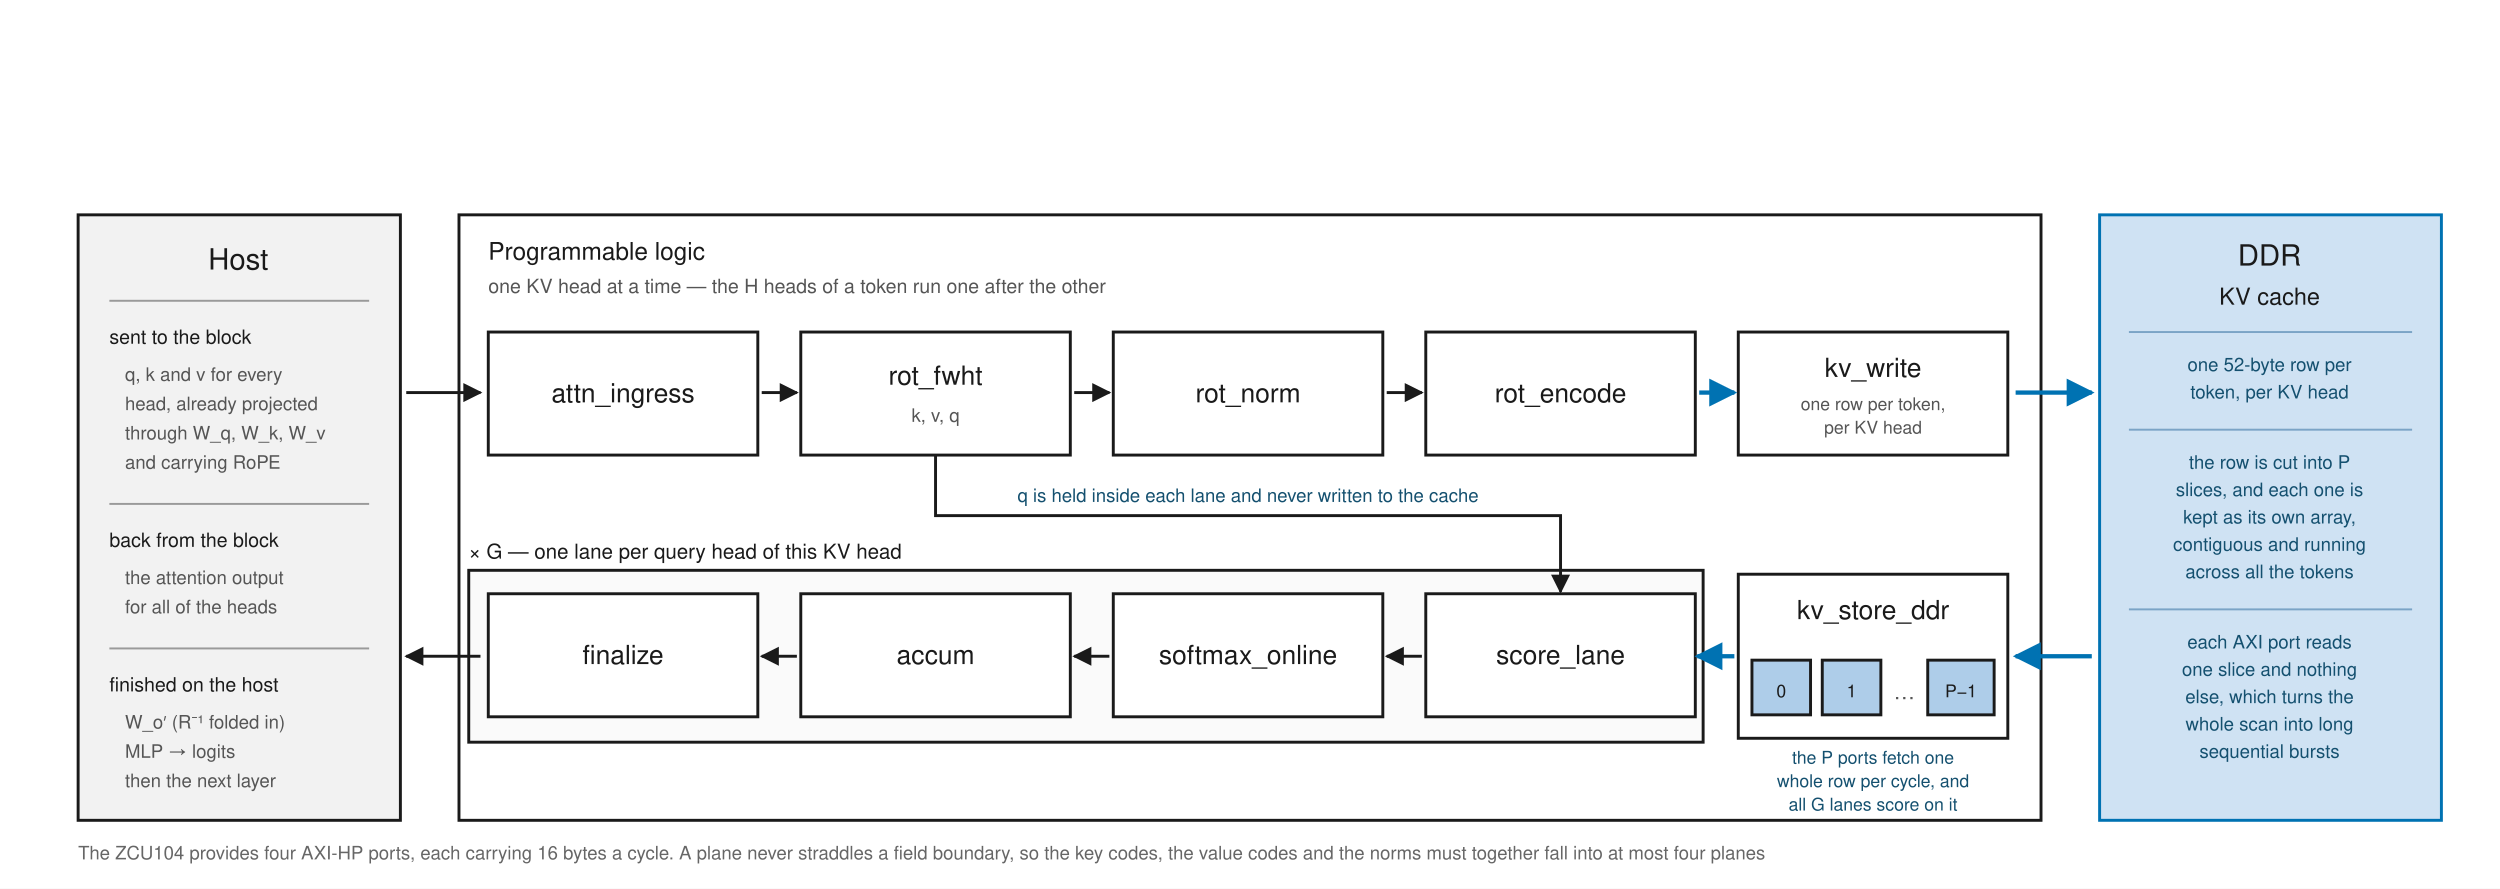
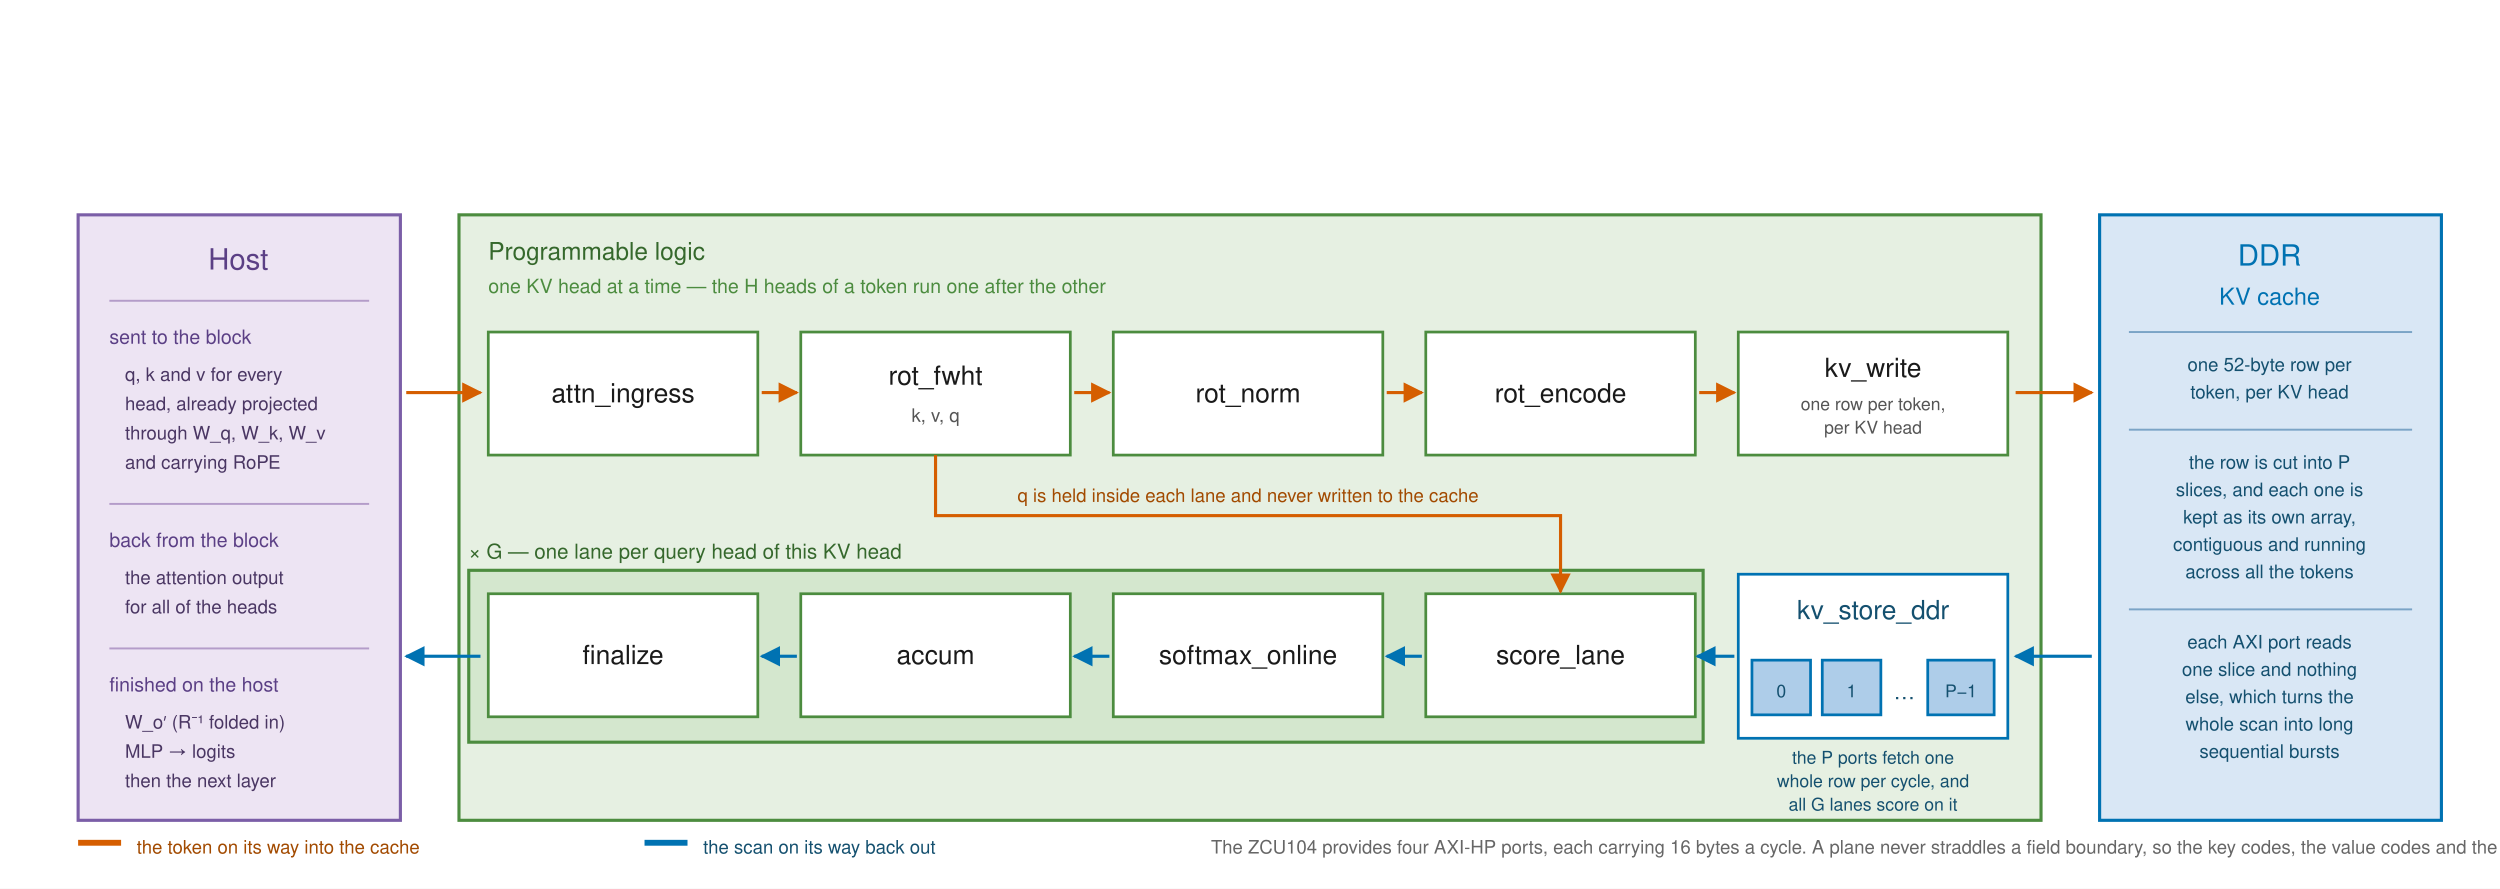
<svg xmlns="http://www.w3.org/2000/svg" viewBox="0 0 1280 455" width="1280" height="455" font-family="Helvetica Neue, Helvetica, Arial, sans-serif">
  <defs>
-     <marker id="ar" viewBox="0 0 10 10" refX="9" refY="5" markerWidth="6.5" markerHeight="6.5" orient="auto-start-reverse">
-       <path d="M0,0 L10,5 L0,10 z" fill="#1a1a1a" />
+     <marker id="aw" viewBox="0 0 10 10" refX="9" refY="5" markerWidth="6.5" markerHeight="6.5" orient="auto-start-reverse">
+       <path d="M0,0 L10,5 L0,10 z" fill="#D55E00" />
    </marker>
-     <marker id="arb" viewBox="0 0 10 10" refX="9" refY="5" markerWidth="6.5" markerHeight="6.5" orient="auto-start-reverse">
+     <marker id="ard" viewBox="0 0 10 10" refX="9" refY="5" markerWidth="6.5" markerHeight="6.5" orient="auto-start-reverse">
      <path d="M0,0 L10,5 L0,10 z" fill="#0072B2" />
    </marker>
  </defs>
  <rect width="1280" height="455" fill="#ffffff" />
-   <g stroke="#1a1a1a" stroke-width="1.5" fill="none">
-     <rect x="40" y="110" width="165" height="310" fill="#f2f2f2" />
-     <rect x="235" y="110" width="810" height="310" fill="#ffffff" />
-     <rect x="1075" y="110" width="175" height="310" fill="#CFE2F3" stroke="#0072B2" />
-     <rect x="250" y="170" width="138" height="63" fill="#ffffff" />
-     <rect x="410" y="170" width="138" height="63" fill="#ffffff" />
-     <rect x="570" y="170" width="138" height="63" fill="#ffffff" />
-     <rect x="730" y="170" width="138" height="63" fill="#ffffff" />
-     <rect x="890" y="170" width="138" height="63" fill="#ffffff" />
-     <rect x="240" y="292" width="632" height="88" fill="#fafafa" />
-     <rect x="250" y="304" width="138" height="63" fill="#ffffff" />
-     <rect x="410" y="304" width="138" height="63" fill="#ffffff" />
-     <rect x="570" y="304" width="138" height="63" fill="#ffffff" />
-     <rect x="730" y="304" width="138" height="63" fill="#ffffff" />
-     <rect x="890" y="294" width="138" height="84" fill="#ffffff" />
-     <rect x="897" y="338" width="30" height="28" fill="#AECDE9" />
-     <rect x="933" y="338" width="30" height="28" fill="#AECDE9" />
-     <rect x="987" y="338" width="34" height="28" fill="#AECDE9" />
-     <path d="M208,201 L246,201" marker-end="url(#ar)" />
-     <path d="M390,201 L408,201" marker-end="url(#ar)" />
-     <path d="M550,201 L568,201" marker-end="url(#ar)" />
-     <path d="M710,201 L728,201" marker-end="url(#ar)" />
-     <path d="M870,201 L888,201" stroke="#0072B2" stroke-width="2.2" marker-end="url(#arb)" />
-     <path d="M1032,201 L1071,201" stroke="#0072B2" stroke-width="2.2" marker-end="url(#arb)" />
-     <path d="M1071,336 L1032,336" stroke="#0072B2" stroke-width="2.2" marker-end="url(#arb)" />
-     <path d="M888,336 L869,336" stroke="#0072B2" stroke-width="2.2" marker-end="url(#arb)" />
-     <path d="M728,336 L710,336" marker-end="url(#ar)" />
-     <path d="M568,336 L550,336" marker-end="url(#ar)" />
-     <path d="M408,336 L390,336" marker-end="url(#ar)" />
-     <path d="M246,336 L208,336" marker-end="url(#ar)" />
-     <path d="M479,233 L479,264 L799,264 L799,303" marker-end="url(#ar)" />
-     <g stroke="#9a9a9a" stroke-width="1">
+   <g stroke-width="1.6" fill="none">
+     <rect x="40" y="110" width="165" height="310" fill="#EDE4F3" stroke="#7B5EA7" />
+     <rect x="235" y="110" width="810" height="310" fill="#E6F0E2" stroke="#4C8C3F" />
+     <rect x="1075" y="110" width="175" height="310" fill="#D9E7F5" stroke="#0072B2" />
+     <rect x="240" y="292" width="632" height="88" fill="#D4E7CE" stroke="#4C8C3F" />
+   </g>
+   <g stroke-width="1.4" fill="#ffffff">
+     <g stroke="#4C8C3F">
+       <rect x="250" y="170" width="138" height="63" />
+       <rect x="410" y="170" width="138" height="63" />
+       <rect x="570" y="170" width="138" height="63" />
+       <rect x="730" y="170" width="138" height="63" />
+       <rect x="890" y="170" width="138" height="63" />
+       <rect x="250" y="304" width="138" height="63" />
+       <rect x="410" y="304" width="138" height="63" />
+       <rect x="570" y="304" width="138" height="63" />
+       <rect x="730" y="304" width="138" height="63" />
+     </g>
+     <g stroke="#0072B2">
+       <rect x="890" y="294" width="138" height="84" />
+       <rect x="897" y="338" width="30" height="28" fill="#AECDE9" />
+       <rect x="933" y="338" width="30" height="28" fill="#AECDE9" />
+       <rect x="987" y="338" width="34" height="28" fill="#AECDE9" />
+     </g>
+   </g>
+   <g stroke="#D55E00" stroke-width="1.6" fill="none">
+     <path d="M208,201 L246,201" marker-end="url(#aw)" />
+     <path d="M390,201 L408,201" marker-end="url(#aw)" />
+     <path d="M550,201 L568,201" marker-end="url(#aw)" />
+     <path d="M710,201 L728,201" marker-end="url(#aw)" />
+     <path d="M870,201 L888,201" marker-end="url(#aw)" />
+     <path d="M1032,201 L1071,201" marker-end="url(#aw)" />
+     <path d="M479,233 L479,264 L799,264 L799,303" marker-end="url(#aw)" />
+   </g>
+   <g stroke="#0072B2" stroke-width="1.6" fill="none">
+     <path d="M1071,336 L1032,336" marker-end="url(#ard)" />
+     <path d="M888,336 L869,336" marker-end="url(#ard)" />
+     <path d="M728,336 L710,336" marker-end="url(#ard)" />
+     <path d="M568,336 L550,336" marker-end="url(#ard)" />
+     <path d="M408,336 L390,336" marker-end="url(#ard)" />
+     <path d="M246,336 L208,336" marker-end="url(#ard)" />
+   </g>
+   <g fill="none" stroke-width="1">
+     <g stroke="#B49CC9">
      <path d="M56,154 L189,154" />
      <path d="M56,258 L189,258" />
      <path d="M56,332 L189,332" />
-       <path d="M1090,170 L1235,170" stroke="#7BA4C6" />
-       <path d="M1090,220 L1235,220" stroke="#7BA4C6" />
-       <path d="M1090,312 L1235,312" stroke="#7BA4C6" />
+     </g>
+     <g stroke="#7BA4C6">
+       <path d="M1090,170 L1235,170" />
+       <path d="M1090,220 L1235,220" />
+       <path d="M1090,312 L1235,312" />
    </g>
  </g>
  <g fill="#1a1a1a" text-anchor="middle">
-     <text x="122" y="138" font-size="15">Host</text>
-     <text x="1162" y="136" font-size="15">DDR</text>
-     <text x="1162" y="156" font-size="12">KV cache</text>
+     <text x="122" y="138" font-size="15" fill="#5B3F85">Host</text>
+     <text x="1162" y="136" font-size="15" fill="#0072B2">DDR</text>
+     <text x="1162" y="156" font-size="12" fill="#0072B2">KV cache</text>
    <text x="1162" y="190" font-size="9.5" fill="#14506F">one 52-byte row per</text>
    <text x="1162" y="204" font-size="9.5" fill="#14506F">token, per KV head</text>
    <text x="1162" y="240" font-size="9.5" fill="#14506F">the row is cut into P</text>
    <text x="1162" y="254" font-size="9.5" fill="#14506F">slices, and each one is</text>
    <text x="1162" y="268" font-size="9.5" fill="#14506F">kept as its own array,</text>
    <text x="1162" y="282" font-size="9.5" fill="#14506F">contiguous and running</text>
    <text x="1162" y="296" font-size="9.5" fill="#14506F">across all the tokens</text>
    <text x="1162" y="332" font-size="9.5" fill="#14506F">each AXI port reads</text>
    <text x="1162" y="346" font-size="9.5" fill="#14506F">one slice and nothing</text>
    <text x="1162" y="360" font-size="9.5" fill="#14506F">else, which turns the</text>
    <text x="1162" y="374" font-size="9.5" fill="#14506F">whole scan into long</text>
    <text x="1162" y="388" font-size="9.5" fill="#14506F">sequential bursts</text>
    <text x="319" y="206" font-size="13.5">attn_ingress</text>
    <text x="479" y="197" font-size="13.5">rot_fwht</text>
    <text x="479" y="216" font-size="9.5" fill="#555555">k, v, q</text>
    <text x="639" y="206" font-size="13.5">rot_norm</text>
    <text x="799" y="206" font-size="13.5">rot_encode</text>
    <text x="959" y="193" font-size="13.5">kv_write</text>
    <text x="959" y="210" font-size="9" fill="#555555">one row per token,</text>
    <text x="959" y="222" font-size="9" fill="#555555">per KV head</text>
    <text x="319" y="340" font-size="13.5">finalize</text>
    <text x="479" y="340" font-size="13.5">accum</text>
    <text x="639" y="340" font-size="13.5">softmax_online</text>
    <text x="799" y="340" font-size="13.5">score_lane</text>
-     <text x="959" y="317" font-size="13.5">kv_store_ddr</text>
-     <text x="912" y="357" font-size="9">0</text>
-     <text x="948" y="357" font-size="9">1</text>
-     <text x="975" y="358" font-size="11" fill="#555555">…</text>
-     <text x="1004" y="357" font-size="9">P−1</text>
-     <text x="639" y="257" font-size="9.5" fill="#14506F">q is held inside each lane and never written to the cache</text>
+     <text x="959" y="317" font-size="13.5" fill="#14506F">kv_store_ddr</text>
+     <text x="912" y="357" font-size="9" fill="#14506F">0</text>
+     <text x="948" y="357" font-size="9" fill="#14506F">1</text>
+     <text x="975" y="358" font-size="11" fill="#14506F">…</text>
+     <text x="1004" y="357" font-size="9" fill="#14506F">P−1</text>
    <text x="959" y="391" font-size="9" fill="#14506F">the P ports fetch one</text>
    <text x="959" y="403" font-size="9" fill="#14506F">whole row per cycle, and</text>
    <text x="959" y="415" font-size="9" fill="#14506F">all G lanes score on it</text>
+     <text x="639" y="257" font-size="9.5" fill="#A24A00">q is held inside each lane and never written to the cache</text>
  </g>
  <g fill="#1a1a1a" text-anchor="start">
-     <text x="250" y="133" font-size="12.5">Programmable logic</text>
-     <text x="250" y="150" font-size="10" fill="#555555">one KV head at a time — the H heads of a token run one after the other</text>
-     <text x="240" y="286" font-size="10.5">× G  — one lane per query head of this KV head</text>
-     <text x="56" y="176" font-size="10">sent to the block</text>
-     <text x="64" y="195" font-size="9.5" fill="#555555">q, k and v for every</text>
-     <text x="64" y="210" font-size="9.5" fill="#555555">head, already projected</text>
-     <text x="64" y="225" font-size="9.5" fill="#555555">through W_q, W_k, W_v</text>
-     <text x="64" y="240" font-size="9.5" fill="#555555">and carrying RoPE</text>
-     <text x="56" y="280" font-size="10">back from the block</text>
-     <text x="64" y="299" font-size="9.5" fill="#555555">the attention output</text>
-     <text x="64" y="314" font-size="9.5" fill="#555555">for all of the heads</text>
-     <text x="56" y="354" font-size="10">finished on the host</text>
-     <text x="64" y="373" font-size="9.5" fill="#555555">W_o′  (R⁻¹ folded in)</text>
-     <text x="64" y="388" font-size="9.5" fill="#555555">MLP  →  logits</text>
-     <text x="64" y="403" font-size="9.5" fill="#555555">then the next layer</text>
-     <text x="40" y="440" font-size="9.5" fill="#666666">The ZCU104 provides four AXI-HP ports, each carrying 16 bytes a cycle. A plane never straddles a field boundary, so the key codes, the value codes and the norms must together fall into at most four planes</text>
+     <text x="250" y="133" font-size="12.5" fill="#35682C">Programmable logic</text>
+     <text x="250" y="150" font-size="10" fill="#4C8C3F">one KV head at a time — the H heads of a token run one after the other</text>
+     <text x="240" y="286" font-size="10.5" fill="#35682C">× G  — one lane per query head of this KV head</text>
+     <text x="56" y="176" font-size="10" fill="#5B3F85">sent to the block</text>
+     <text x="64" y="195" font-size="9.5" fill="#4A3663">q, k and v for every</text>
+     <text x="64" y="210" font-size="9.5" fill="#4A3663">head, already projected</text>
+     <text x="64" y="225" font-size="9.5" fill="#4A3663">through W_q, W_k, W_v</text>
+     <text x="64" y="240" font-size="9.5" fill="#4A3663">and carrying RoPE</text>
+     <text x="56" y="280" font-size="10" fill="#5B3F85">back from the block</text>
+     <text x="64" y="299" font-size="9.5" fill="#4A3663">the attention output</text>
+     <text x="64" y="314" font-size="9.5" fill="#4A3663">for all of the heads</text>
+     <text x="56" y="354" font-size="10" fill="#5B3F85">finished on the host</text>
+     <text x="64" y="373" font-size="9.5" fill="#4A3663">W_o′  (R⁻¹ folded in)</text>
+     <text x="64" y="388" font-size="9.5" fill="#4A3663">MLP  →  logits</text>
+     <text x="64" y="403" font-size="9.5" fill="#4A3663">then the next layer</text>
+   </g>
+   <g text-anchor="start" font-size="9.5">
+     <rect x="40" y="430" width="22" height="3" fill="#D55E00" />
+     <text x="70" y="437" fill="#A24A00">the token on its way into the cache</text>
+     <rect x="330" y="430" width="22" height="3" fill="#0072B2" />
+     <text x="360" y="437" fill="#14506F">the scan on its way back out</text>
+     <text x="620" y="437" fill="#666666">The ZCU104 provides four AXI-HP ports, each carrying 16 bytes a cycle. A plane never straddles a field boundary, so the key codes, the value codes and the norms must together fall into at most four planes</text>
  </g>
</svg>
